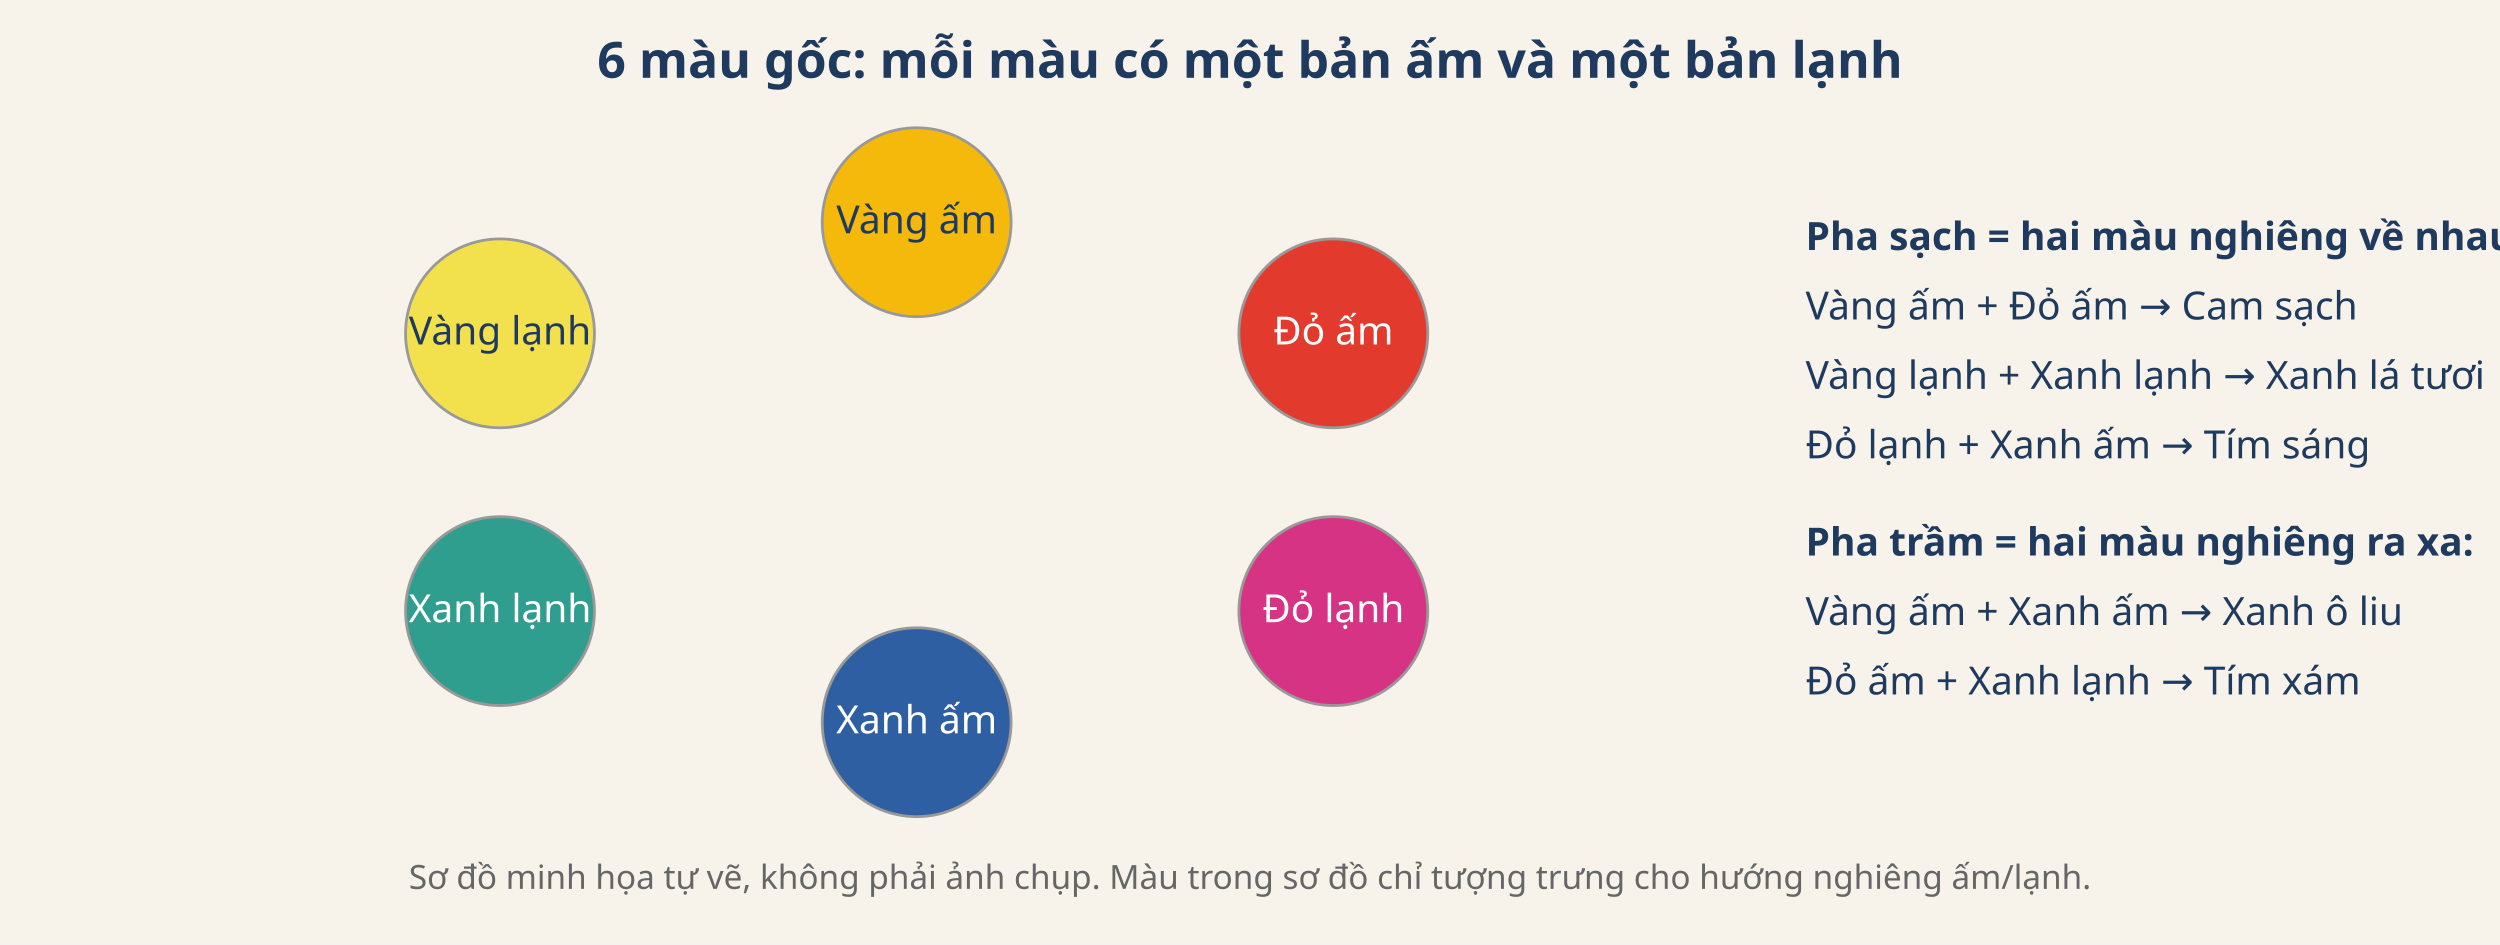
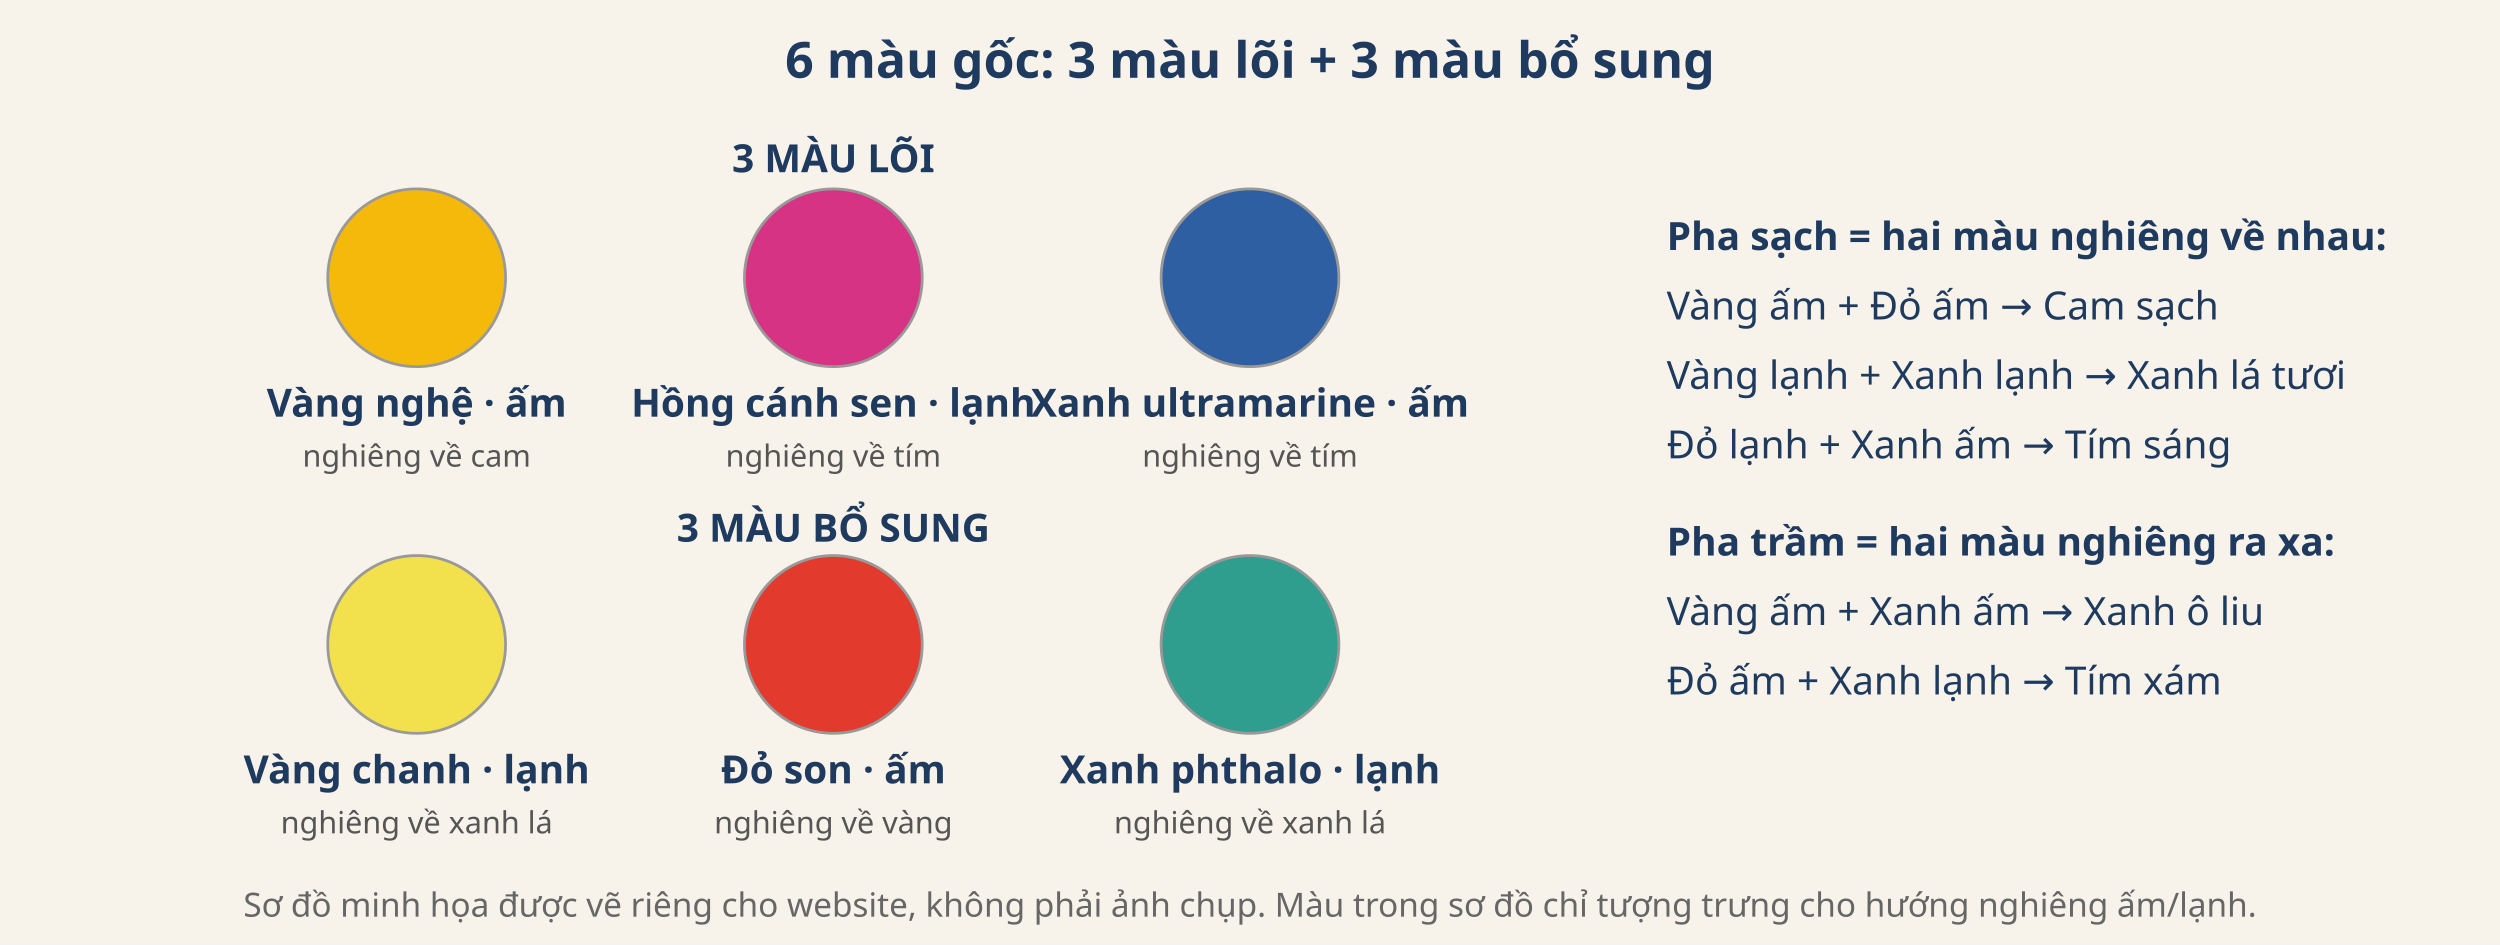
- <svg xmlns="http://www.w3.org/2000/svg" width="900" height="340" viewBox="0 0 900 340" role="img" aria-label="Sơ đồ vòng màu sáu màu gốc và ba cặp pha ra màu thứ cấp sạch">
+ <svg xmlns="http://www.w3.org/2000/svg" width="900" height="340" viewBox="0 0 900 340" role="img" aria-label="Sơ đồ 6 màu gốc chia thành 3 màu lõi và 3 màu bổ sung">
  <rect width="900" height="340" fill="#f7f3ea" />
-   <text x="450" y="28" text-anchor="middle" font-family="sans-serif" font-size="18" font-weight="bold" fill="#1f3a5f">6 màu gốc: mỗi màu có một bản ấm và một bản lạnh</text>
+   <text x="450" y="28" text-anchor="middle" font-family="sans-serif" font-size="18" font-weight="bold" fill="#1f3a5f">6 màu gốc: 3 màu lõi + 3 màu bổ sung</text>
  <g font-family="sans-serif" font-size="14" fill="#1f3a5f">
-     <circle cx="180" cy="120" r="34" fill="#f2e14c" stroke="#999" stroke-width="1" />
-     <text x="180" y="124" text-anchor="middle">Vàng lạnh</text>
-     <circle cx="330" cy="80" r="34" fill="#f5b90c" stroke="#999" stroke-width="1" />
-     <text x="330" y="84" text-anchor="middle">Vàng ấm</text>
-     <circle cx="480" cy="120" r="34" fill="#e23b2e" stroke="#999" stroke-width="1" />
-     <text x="480" y="124" text-anchor="middle" fill="#fff">Đỏ ấm</text>
-     <circle cx="480" cy="220" r="34" fill="#d63384" stroke="#999" stroke-width="1" />
-     <text x="480" y="224" text-anchor="middle" fill="#fff">Đỏ lạnh</text>
-     <circle cx="330" cy="260" r="34" fill="#2e5fa3" stroke="#999" stroke-width="1" />
-     <text x="330" y="264" text-anchor="middle" fill="#fff">Xanh ấm</text>
-     <circle cx="180" cy="220" r="34" fill="#2f9e8f" stroke="#999" stroke-width="1" />
-     <text x="180" y="224" text-anchor="middle" fill="#fff">Xanh lạnh</text>
-     <text x="650" y="90" font-weight="bold">Pha sạch = hai màu nghiêng về nhau:</text>
-     <text x="650" y="115">Vàng ấm + Đỏ ấm → Cam sạch</text>
-     <text x="650" y="140">Vàng lạnh + Xanh lạnh → Xanh lá tươi</text>
-     <text x="650" y="165">Đỏ lạnh + Xanh ấm → Tím sáng</text>
-     <text x="650" y="200" font-weight="bold">Pha trầm = hai màu nghiêng ra xa:</text>
-     <text x="650" y="225">Vàng ấm + Xanh ấm → Xanh ô liu</text>
-     <text x="650" y="250">Đỏ ấm + Xanh lạnh → Tím xám</text>
+     <text x="300" y="62" text-anchor="middle" font-weight="bold">3 MÀU LÕI</text>
+     <circle cx="150" cy="100" r="32" fill="#f5b90c" stroke="#999" stroke-width="1" />
+     <circle cx="300" cy="100" r="32" fill="#d63384" stroke="#999" stroke-width="1" />
+     <circle cx="450" cy="100" r="32" fill="#2e5fa3" stroke="#999" stroke-width="1" />
+     <text x="150" y="150" text-anchor="middle" font-weight="bold">Vàng nghệ · ấm</text>
+     <text x="300" y="150" text-anchor="middle" font-weight="bold">Hồng cánh sen · lạnh</text>
+     <text x="450" y="150" text-anchor="middle" font-weight="bold">Xanh ultramarine · ấm</text>
+     <text x="150" y="168" text-anchor="middle" font-size="11" fill="#555555">nghiêng về cam</text>
+     <text x="300" y="168" text-anchor="middle" font-size="11" fill="#555555">nghiêng về tím</text>
+     <text x="450" y="168" text-anchor="middle" font-size="11" fill="#555555">nghiêng về tím</text>
+     <text x="300" y="195" text-anchor="middle" font-weight="bold">3 MÀU BỔ SUNG</text>
+     <circle cx="150" cy="232" r="32" fill="#f2e14c" stroke="#999" stroke-width="1" />
+     <circle cx="300" cy="232" r="32" fill="#e23b2e" stroke="#999" stroke-width="1" />
+     <circle cx="450" cy="232" r="32" fill="#2f9e8f" stroke="#999" stroke-width="1" />
+     <text x="150" y="282" text-anchor="middle" font-weight="bold">Vàng chanh · lạnh</text>
+     <text x="300" y="282" text-anchor="middle" font-weight="bold">Đỏ son · ấm</text>
+     <text x="450" y="282" text-anchor="middle" font-weight="bold">Xanh phthalo · lạnh</text>
+     <text x="150" y="300" text-anchor="middle" font-size="11" fill="#555555">nghiêng về xanh lá</text>
+     <text x="300" y="300" text-anchor="middle" font-size="11" fill="#555555">nghiêng về vàng</text>
+     <text x="450" y="300" text-anchor="middle" font-size="11" fill="#555555">nghiêng về xanh lá</text>
+     <text x="600" y="90" font-weight="bold">Pha sạch = hai màu nghiêng về nhau:</text>
+     <text x="600" y="115">Vàng ấm + Đỏ ấm → Cam sạch</text>
+     <text x="600" y="140">Vàng lạnh + Xanh lạnh → Xanh lá tươi</text>
+     <text x="600" y="165">Đỏ lạnh + Xanh ấm → Tím sáng</text>
+     <text x="600" y="200" font-weight="bold">Pha trầm = hai màu nghiêng ra xa:</text>
+     <text x="600" y="225">Vàng ấm + Xanh ấm → Xanh ô liu</text>
+     <text x="600" y="250">Đỏ ấm + Xanh lạnh → Tím xám</text>
  </g>
-   <text x="450" y="320" text-anchor="middle" font-family="sans-serif" font-size="12" fill="#666666">Sơ đồ minh họa tự vẽ, không phải ảnh chụp. Màu trong sơ đồ chỉ tượng trưng cho hướng nghiêng ấm/lạnh.</text>
+   <text x="450" y="330" text-anchor="middle" font-family="sans-serif" font-size="12" fill="#666666">Sơ đồ minh họa được vẽ riêng cho website, không phải ảnh chụp. Màu trong sơ đồ chỉ tượng trưng cho hướng nghiêng ấm/lạnh.</text>
</svg>
